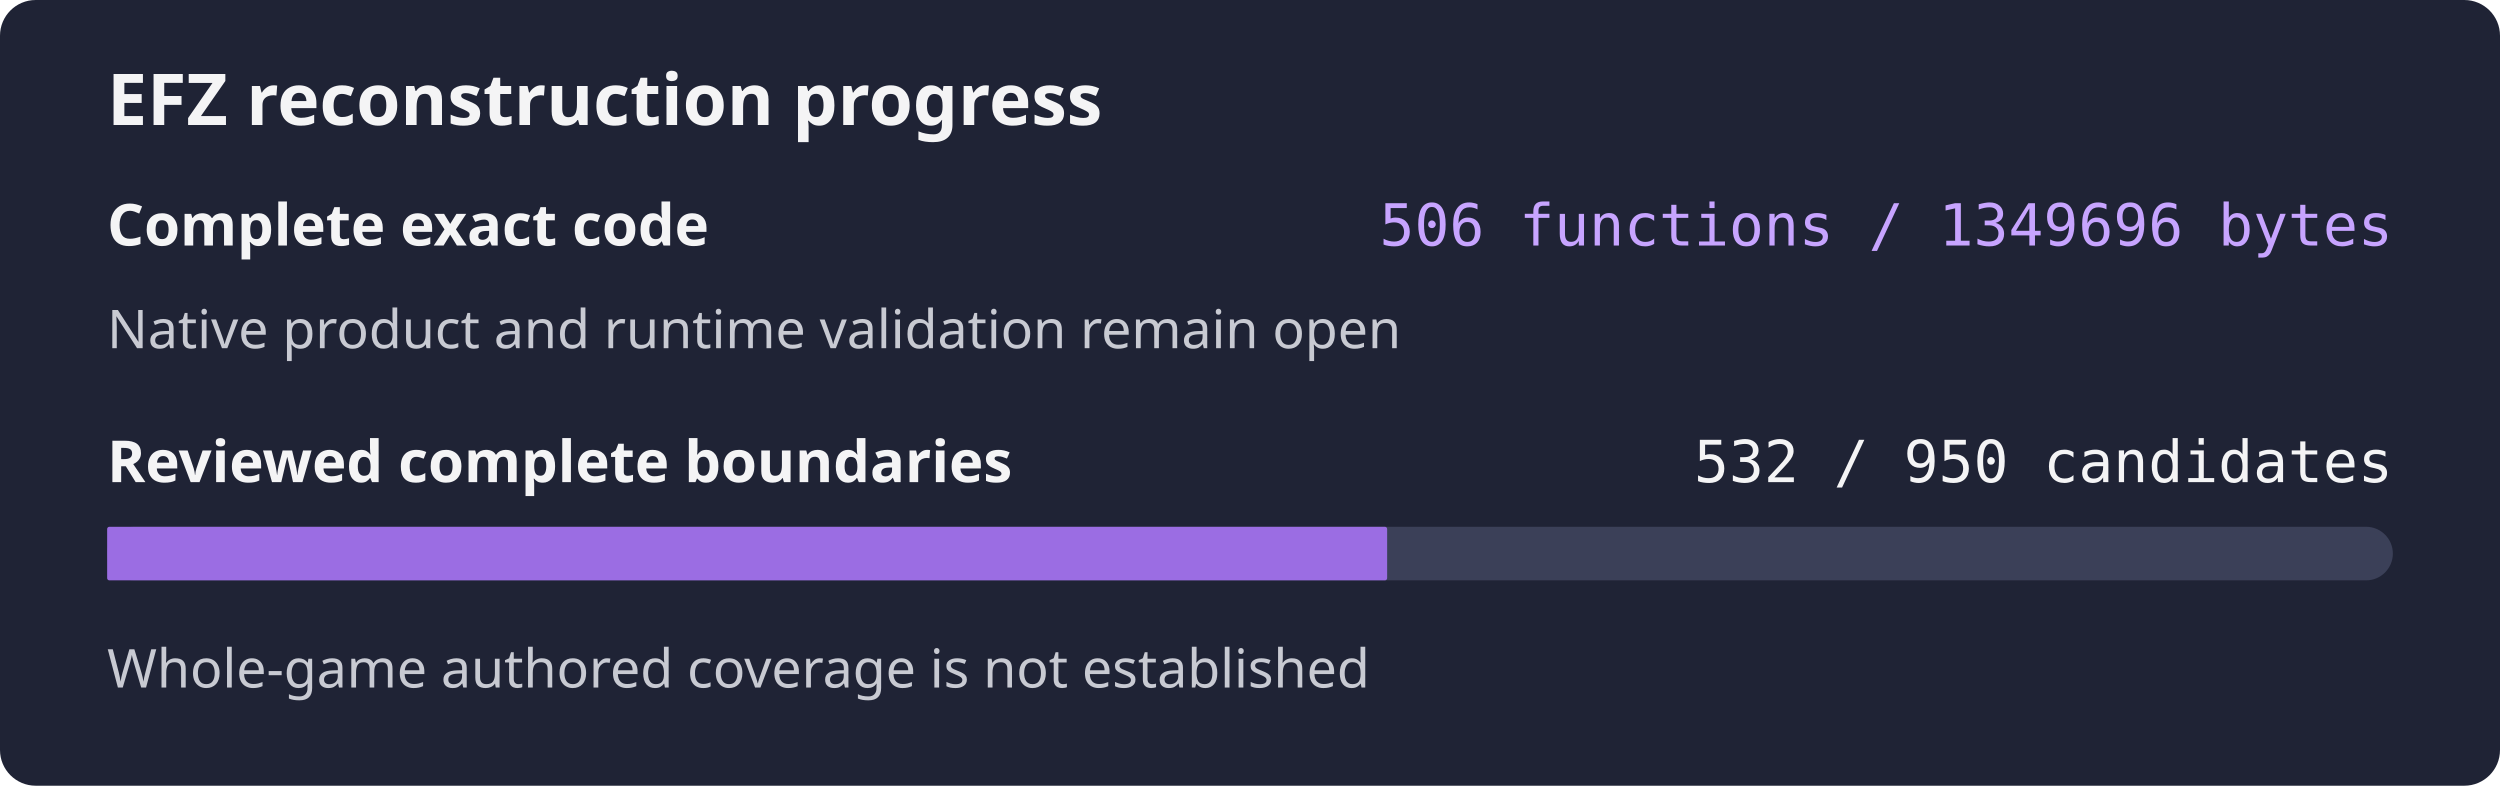
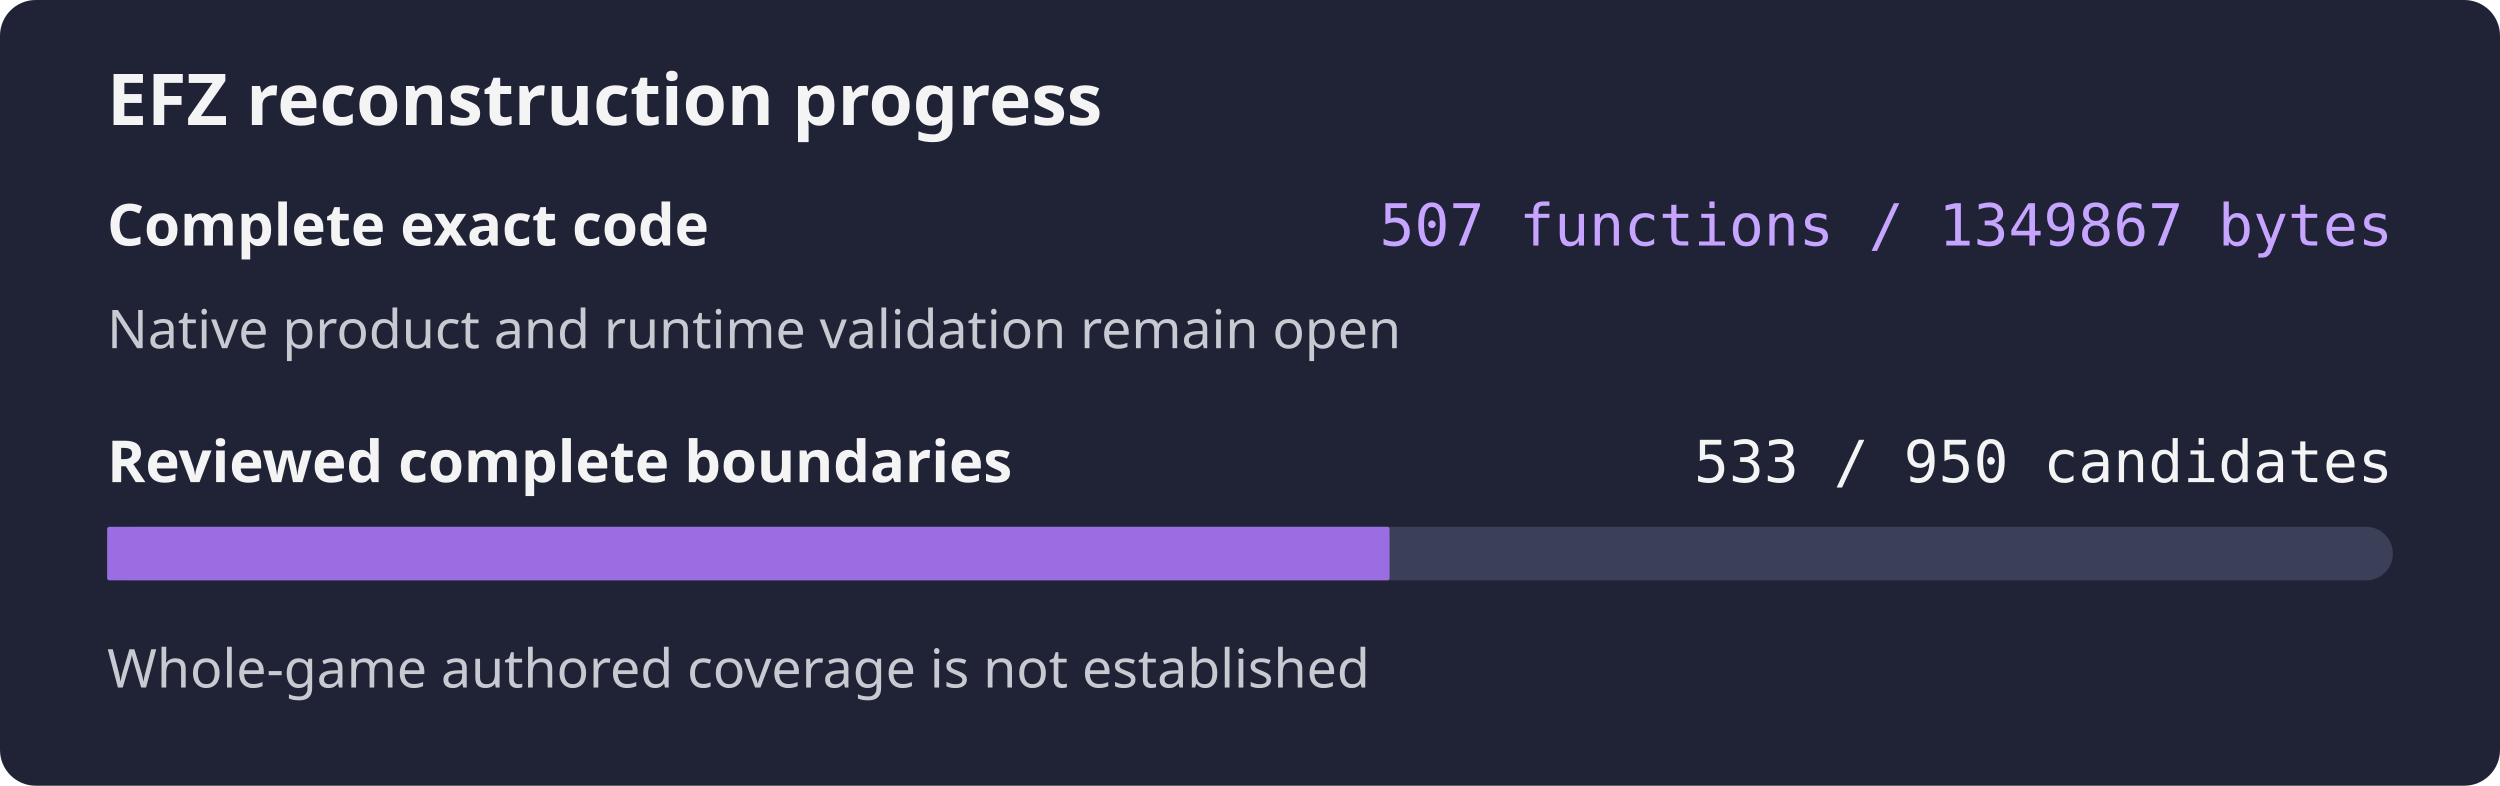
- <svg xmlns="http://www.w3.org/2000/svg" width="560" height="176" role="img" aria-label="EFZ reconstruction: 506 exact functions, 1349696 exact bytes; 532 reviewed boundaries out of 950 candidates">
+ <svg xmlns="http://www.w3.org/2000/svg" width="560" height="176" role="img" aria-label="EFZ reconstruction: 507 exact functions, 1349867 exact bytes; 533 reviewed boundaries out of 950 candidates">
  <rect width="560" height="176" rx="8" fill="#1f2335" />
  <text x="24" y="28" fill="#f4f4f5" font-family="sans-serif" font-size="16" font-weight="600">EFZ reconstruction progress</text>
  <text x="24" y="55" fill="#f4f4f5" font-family="sans-serif" font-size="13" font-weight="600">Complete exact code</text>
-   <text x="536" y="55" fill="#c7a4ff" text-anchor="end" font-family="monospace" font-size="13">506 functions / 1349696 bytes</text>
+   <text x="536" y="55" fill="#c7a4ff" text-anchor="end" font-family="monospace" font-size="13">507 functions / 1349867 bytes</text>
  <text x="24" y="78" fill="#c8cad2" font-family="sans-serif" font-size="12">Native product and runtime validation remain open</text>
  <text x="24" y="108" fill="#f4f4f5" font-family="sans-serif" font-size="13" font-weight="600">Reviewed complete boundaries</text>
-   <text x="536" y="108" fill="#f4f4f5" text-anchor="end" font-family="monospace" font-size="13">532 / 950 candidates</text>
+   <text x="536" y="108" fill="#f4f4f5" text-anchor="end" font-family="monospace" font-size="13">533 / 950 candidates</text>
  <rect x="24" y="118" width="512" height="12" rx="6" fill="#3b4058" />
-   <rect x="24" y="118" width="286.72" height="12" rx="0.5" fill="#9b6de3" />
+   <rect x="24" y="118" width="287.26" height="12" rx="0.5" fill="#9b6de3" />
  <text x="24" y="154" fill="#c8cad2" font-family="sans-serif" font-size="12">Whole-game authored coverage is not established</text>
</svg>
